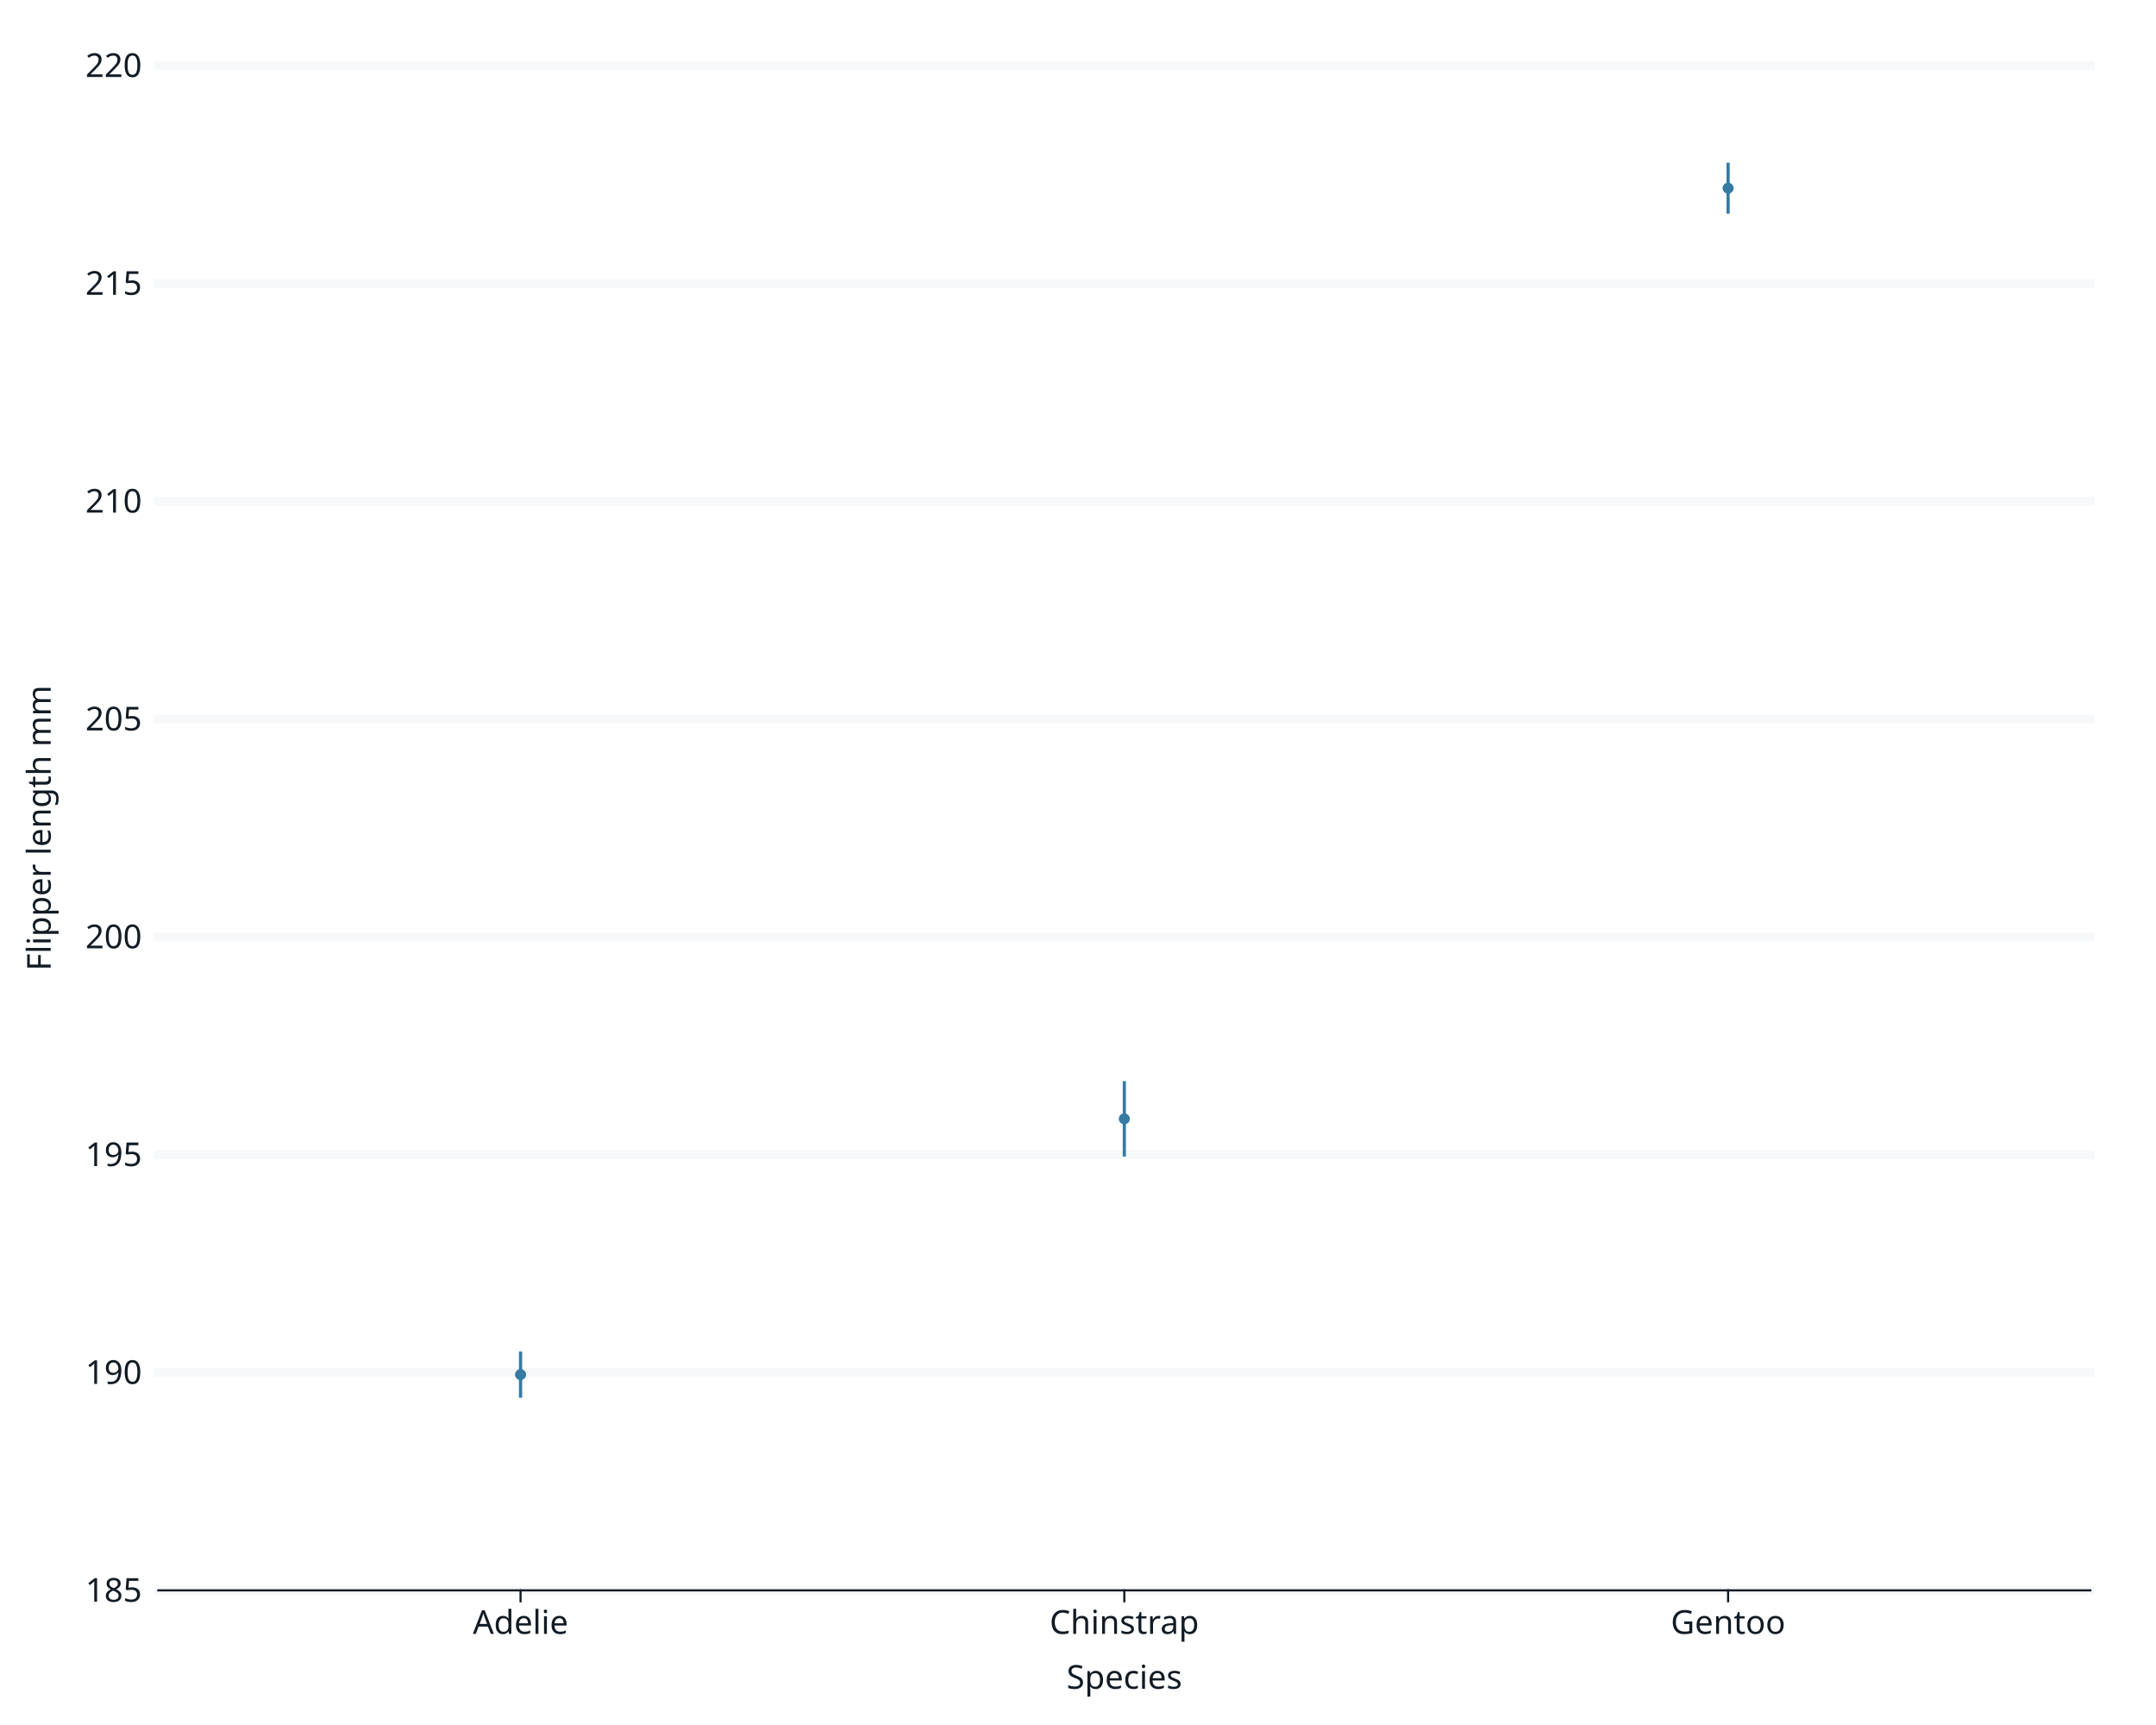
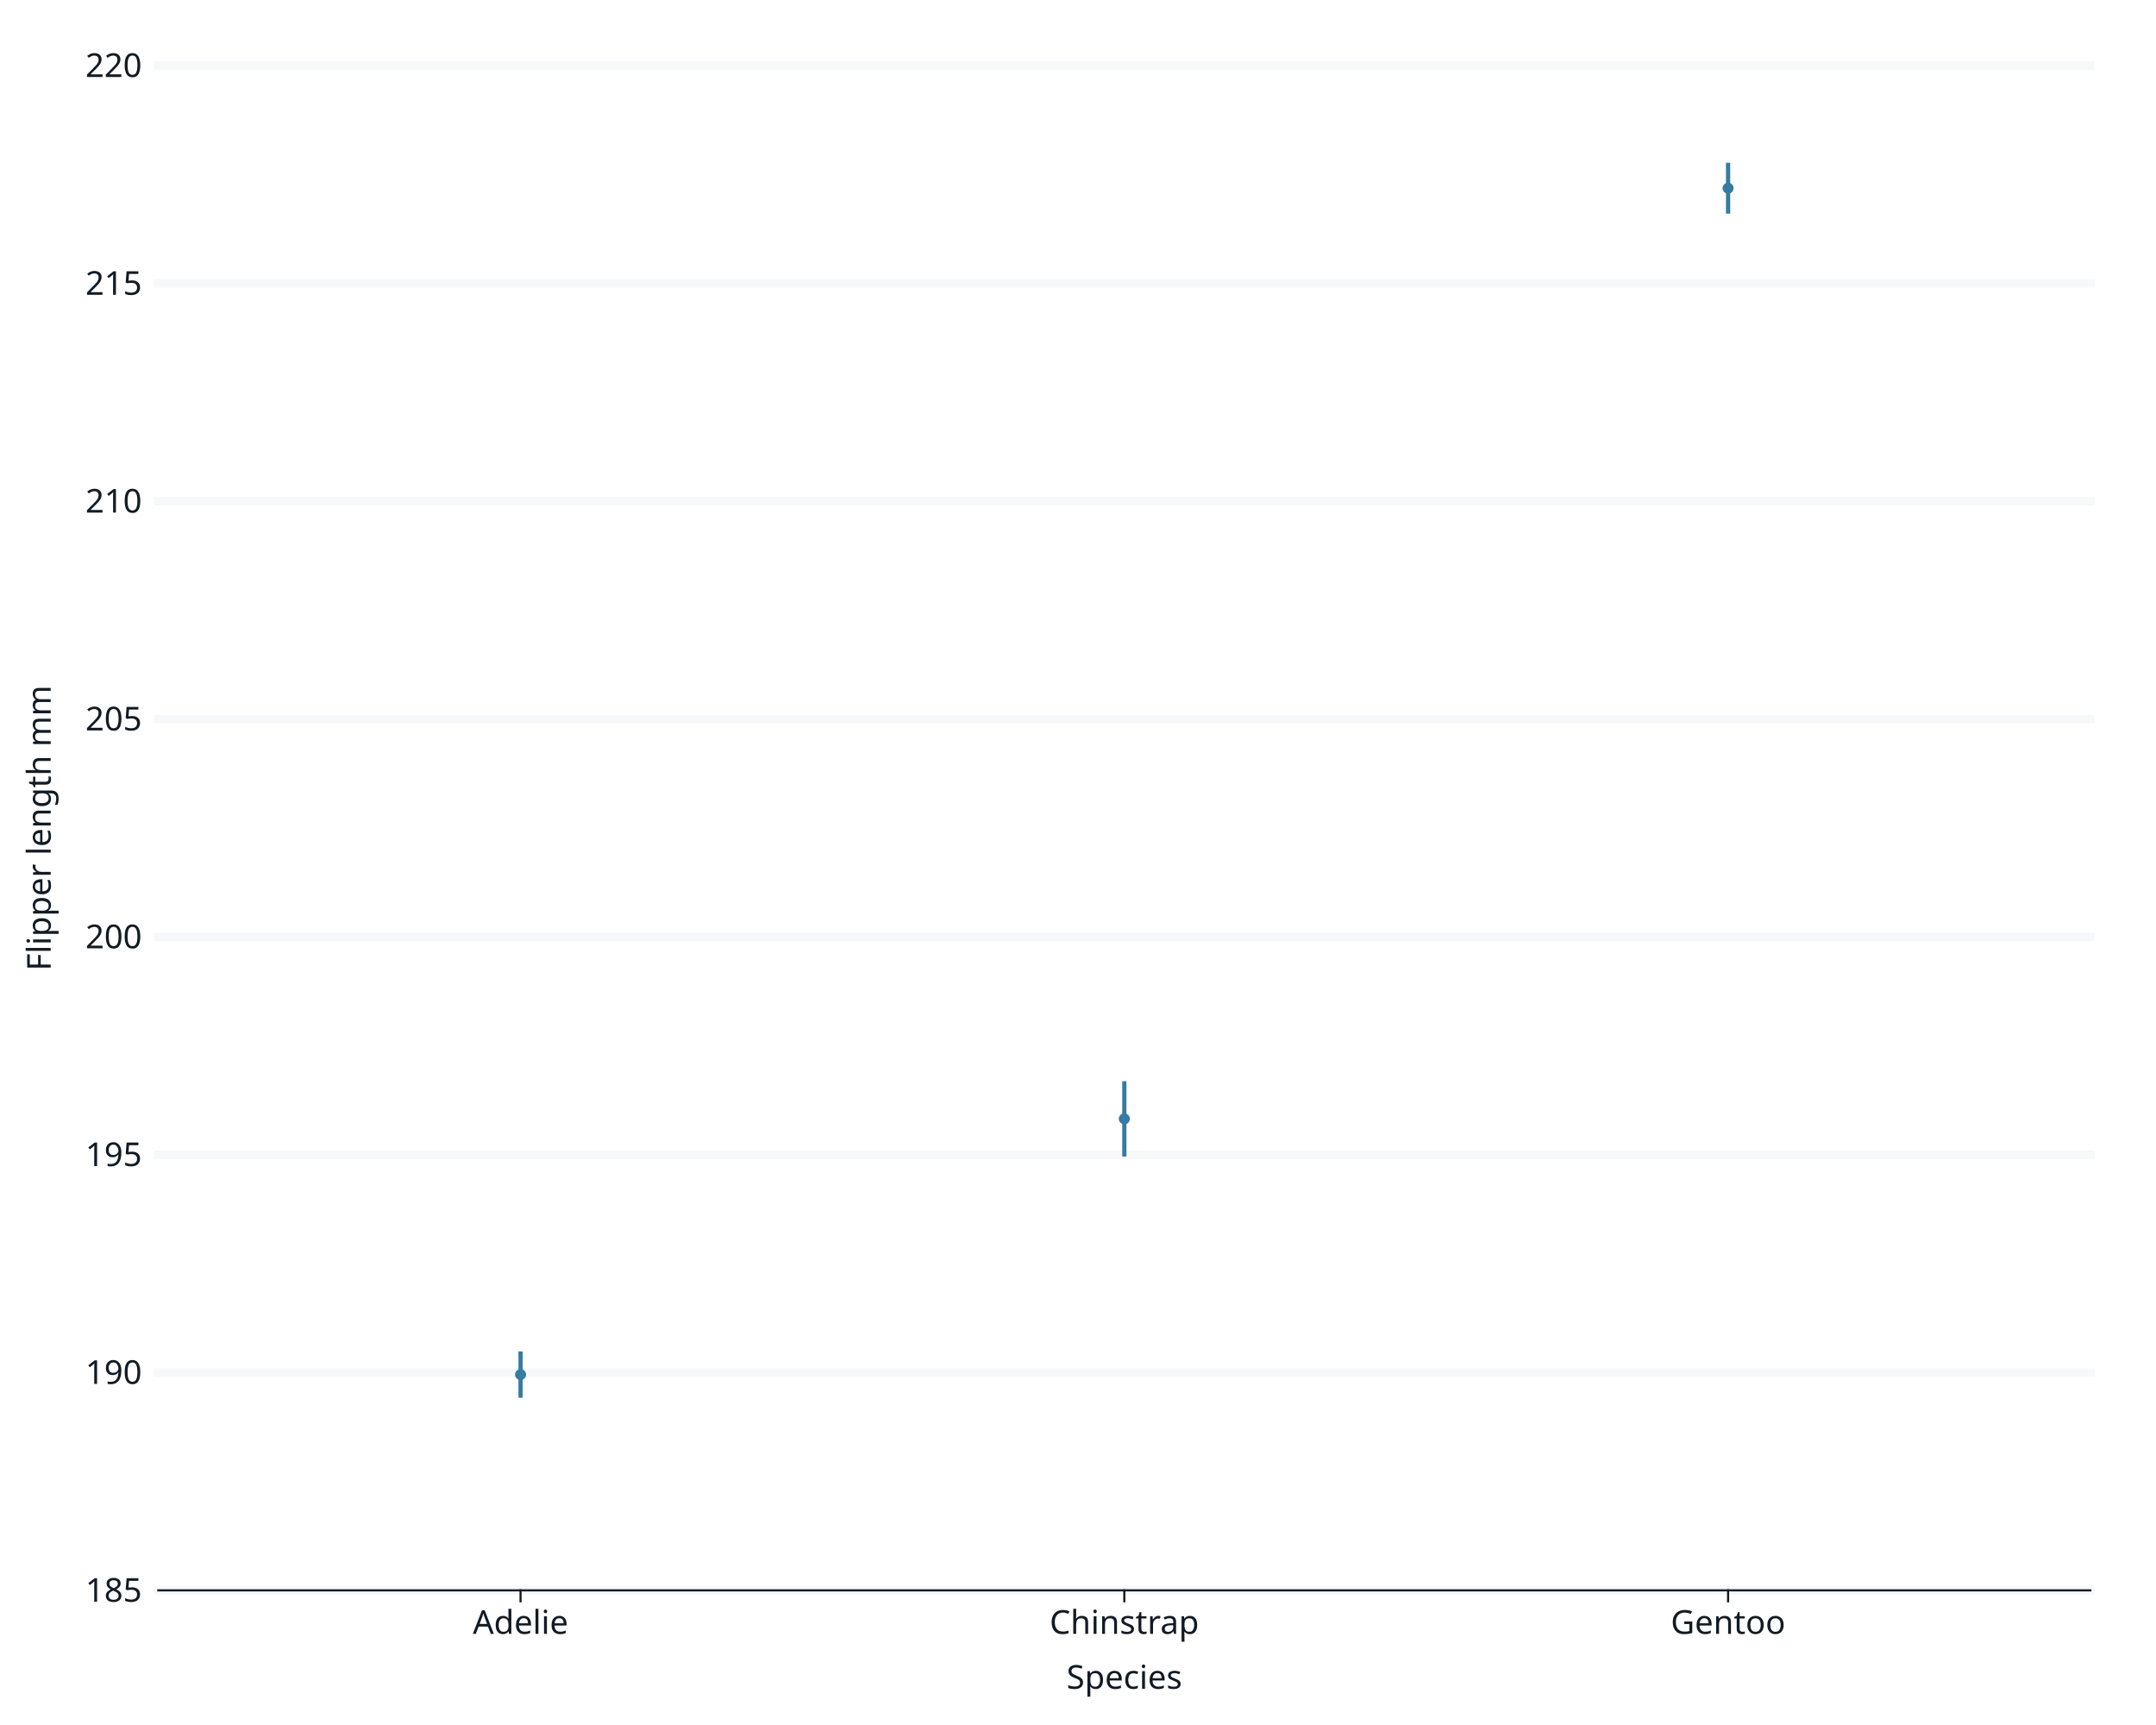
<svg xmlns="http://www.w3.org/2000/svg" class="svglite" data-engine-version="2.0" width="720.00pt" height="576.00pt" viewBox="0 0 720.00 576.00">
  <defs>
    <style type="text/css">
    .svglite line, .svglite polyline, .svglite polygon, .svglite path, .svglite rect, .svglite circle {
      fill: none;
      stroke: #000000;
      stroke-linecap: round;
      stroke-linejoin: round;
      stroke-miterlimit: 10.00;
    }
  </style>
  </defs>
  <rect width="100%" height="100%" style="stroke: none; fill: #FFFFFF;" />
  <defs>
    <clipPath id="cpMC4wMHw3MjAuMDB8MC4wMHw1NzYuMDA=">
      <rect x="0.00" y="0.00" width="720.00" height="576.00" />
    </clipPath>
  </defs>
  <g clip-path="url(#cpMC4wMHw3MjAuMDB8MC4wMHw1NzYuMDA=)">
    <rect x="0.00" y="0.00" width="720.00" height="576.00" style="stroke-width: 0.71; stroke: #FFFFFF; fill: #FFFFFF;" />
    <rect x="52.87" y="21.92" width="645.22" height="509.13" style="stroke-width: 0.71; stroke: #FFFFFF; fill: #FFFFFF;" />
    <polyline points="52.87,531.05 698.08,531.05 " style="stroke-width: 2.85; stroke: #F6F8FA; stroke-linecap: square;" />
    <polyline points="52.87,458.32 698.08,458.32 " style="stroke-width: 2.85; stroke: #F6F8FA; stroke-linecap: square;" />
    <polyline points="52.87,385.58 698.08,385.58 " style="stroke-width: 2.85; stroke: #F6F8FA; stroke-linecap: square;" />
    <polyline points="52.87,312.85 698.08,312.85 " style="stroke-width: 2.85; stroke: #F6F8FA; stroke-linecap: square;" />
    <polyline points="52.87,240.12 698.08,240.12 " style="stroke-width: 2.85; stroke: #F6F8FA; stroke-linecap: square;" />
    <polyline points="52.87,167.38 698.08,167.38 " style="stroke-width: 2.85; stroke: #F6F8FA; stroke-linecap: square;" />
    <polyline points="52.87,94.65 698.08,94.65 " style="stroke-width: 2.85; stroke: #F6F8FA; stroke-linecap: square;" />
    <polyline points="52.87,21.92 698.08,21.92 " style="stroke-width: 2.85; stroke: #F6F8FA; stroke-linecap: square;" />
-     <line x1="173.84" y1="466.73" x2="173.84" y2="451.25" style="stroke-width: 1.07; stroke: #357BA2; stroke-linecap: butt;" />
-     <line x1="375.47" y1="386.19" x2="375.47" y2="361.02" style="stroke-width: 1.07; stroke: #357BA2; stroke-linecap: butt;" />
-     <line x1="577.10" y1="71.34" x2="577.10" y2="54.33" style="stroke-width: 1.07; stroke: #357BA2; stroke-linecap: butt;" />
+     <line x1="173.84" y1="466.73" x2="173.84" y2="451.25" style="stroke-width: 1.41; stroke: #357BA2; stroke-linecap: butt;" />
+     <line x1="375.47" y1="386.19" x2="375.47" y2="361.02" style="stroke-width: 1.41; stroke: #357BA2; stroke-linecap: butt;" />
+     <line x1="577.10" y1="71.34" x2="577.10" y2="54.33" style="stroke-width: 1.41; stroke: #357BA2; stroke-linecap: butt;" />
    <circle cx="173.84" cy="458.99" r="1.14" style="stroke-width: 1.42; stroke: #357BA2; fill: #357BA2;" />
    <circle cx="375.47" cy="373.60" r="1.14" style="stroke-width: 1.42; stroke: #357BA2; fill: #357BA2;" />
    <circle cx="577.10" cy="62.84" r="1.14" style="stroke-width: 1.42; stroke: #357BA2; fill: #357BA2;" />
    <text x="47.39" y="534.84" text-anchor="end" style="font-size: 11.00px; fill: #121B24; font-family: sans;" textLength="18.35px" lengthAdjust="spacingAndGlyphs">185</text>
    <text x="47.39" y="462.10" text-anchor="end" style="font-size: 11.00px; fill: #121B24; font-family: sans;" textLength="18.35px" lengthAdjust="spacingAndGlyphs">190</text>
    <text x="47.39" y="389.37" text-anchor="end" style="font-size: 11.00px; fill: #121B24; font-family: sans;" textLength="18.35px" lengthAdjust="spacingAndGlyphs">195</text>
    <text x="47.39" y="316.64" text-anchor="end" style="font-size: 11.00px; fill: #121B24; font-family: sans;" textLength="18.35px" lengthAdjust="spacingAndGlyphs">200</text>
    <text x="47.39" y="243.90" text-anchor="end" style="font-size: 11.00px; fill: #121B24; font-family: sans;" textLength="18.35px" lengthAdjust="spacingAndGlyphs">205</text>
    <text x="47.39" y="171.17" text-anchor="end" style="font-size: 11.00px; fill: #121B24; font-family: sans;" textLength="18.35px" lengthAdjust="spacingAndGlyphs">210</text>
    <text x="47.39" y="98.44" text-anchor="end" style="font-size: 11.00px; fill: #121B24; font-family: sans;" textLength="18.35px" lengthAdjust="spacingAndGlyphs">215</text>
    <text x="47.39" y="25.70" text-anchor="end" style="font-size: 11.00px; fill: #121B24; font-family: sans;" textLength="18.35px" lengthAdjust="spacingAndGlyphs">220</text>
    <polyline points="52.87,531.05 698.08,531.05 " style="stroke-width: 0.71; stroke: #121B24; stroke-linecap: square;" />
    <polyline points="173.84,534.70 173.84,531.05 " style="stroke-width: 0.71; stroke: #121B24; stroke-linecap: square;" />
    <polyline points="375.47,534.70 375.47,531.05 " style="stroke-width: 0.71; stroke: #121B24; stroke-linecap: square;" />
    <polyline points="577.10,534.70 577.10,531.05 " style="stroke-width: 0.71; stroke: #121B24; stroke-linecap: square;" />
    <text x="173.84" y="545.56" text-anchor="middle" style="font-size: 11.00px; fill: #121B24; font-family: sans;" textLength="30.58px" lengthAdjust="spacingAndGlyphs">Adelie</text>
    <text x="375.47" y="545.56" text-anchor="middle" style="font-size: 11.00px; fill: #121B24; font-family: sans;" textLength="47.08px" lengthAdjust="spacingAndGlyphs">Chinstrap</text>
    <text x="577.10" y="545.56" text-anchor="middle" style="font-size: 11.00px; fill: #121B24; font-family: sans;" textLength="36.09px" lengthAdjust="spacingAndGlyphs">Gentoo</text>
    <text x="375.47" y="563.90" text-anchor="middle" style="font-size: 11.00px; fill: #121B24; font-family: sans;" textLength="39.14px" lengthAdjust="spacingAndGlyphs">Species</text>
    <text transform="translate(16.93,276.48) rotate(-90)" text-anchor="middle" style="font-size: 11.00px; fill: #121B24; font-family: sans;" textLength="88.04px" lengthAdjust="spacingAndGlyphs">Flipper length mm</text>
  </g>
</svg>
